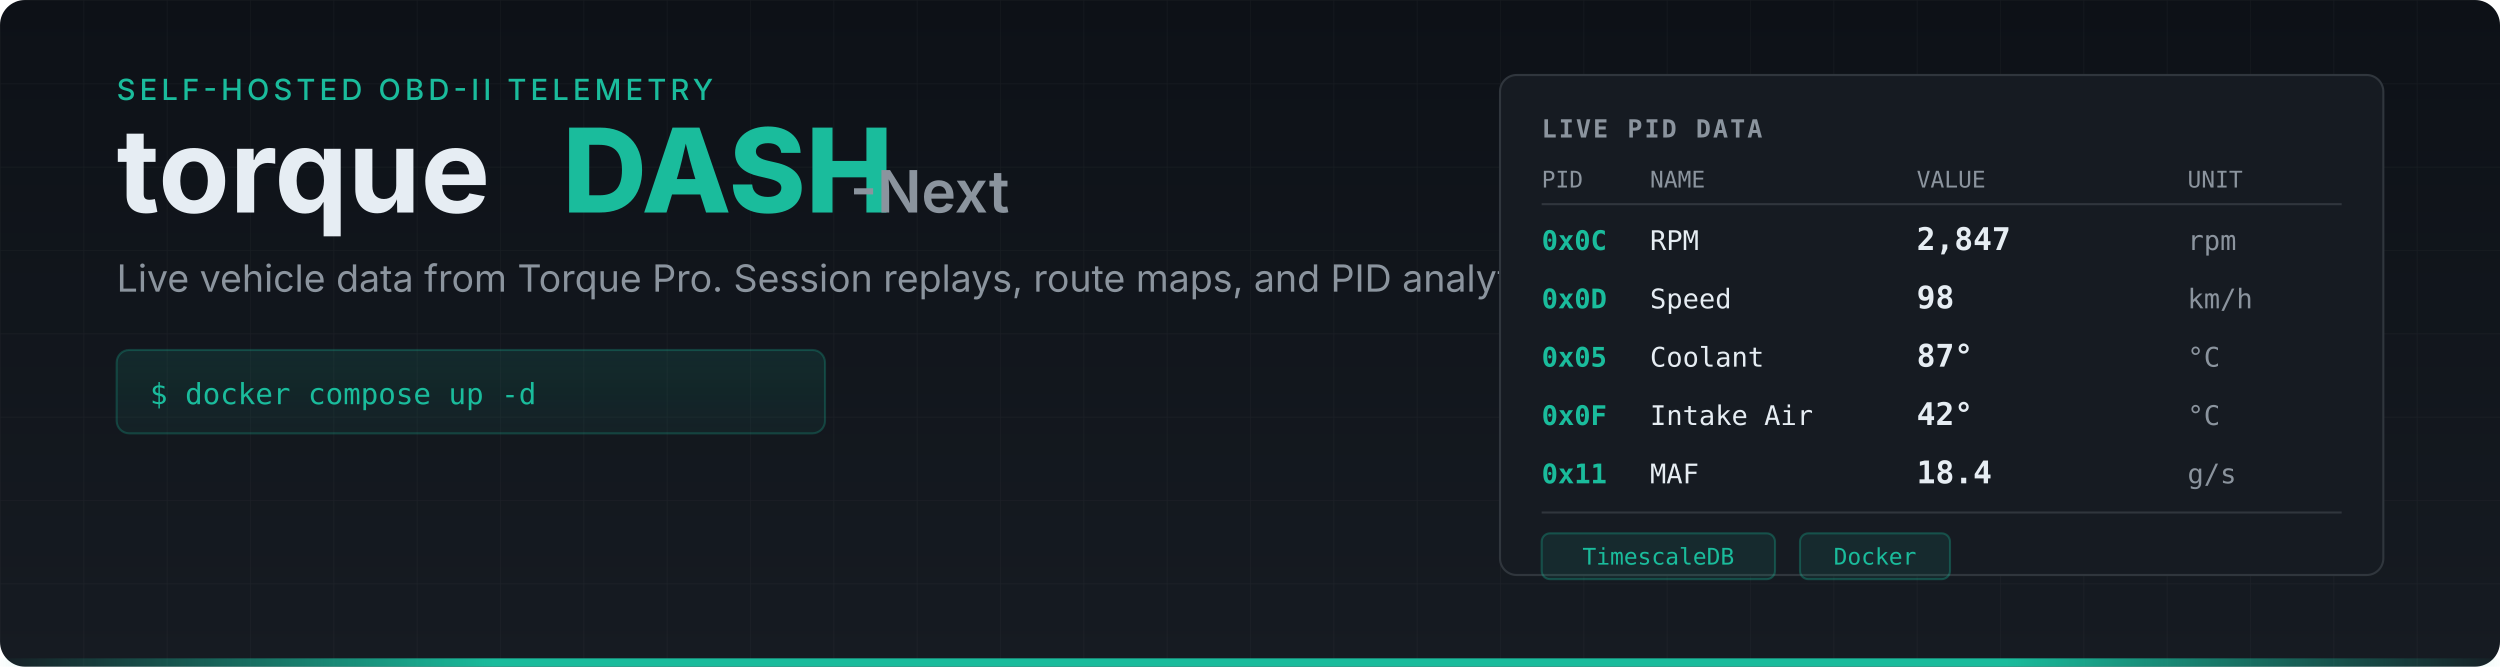
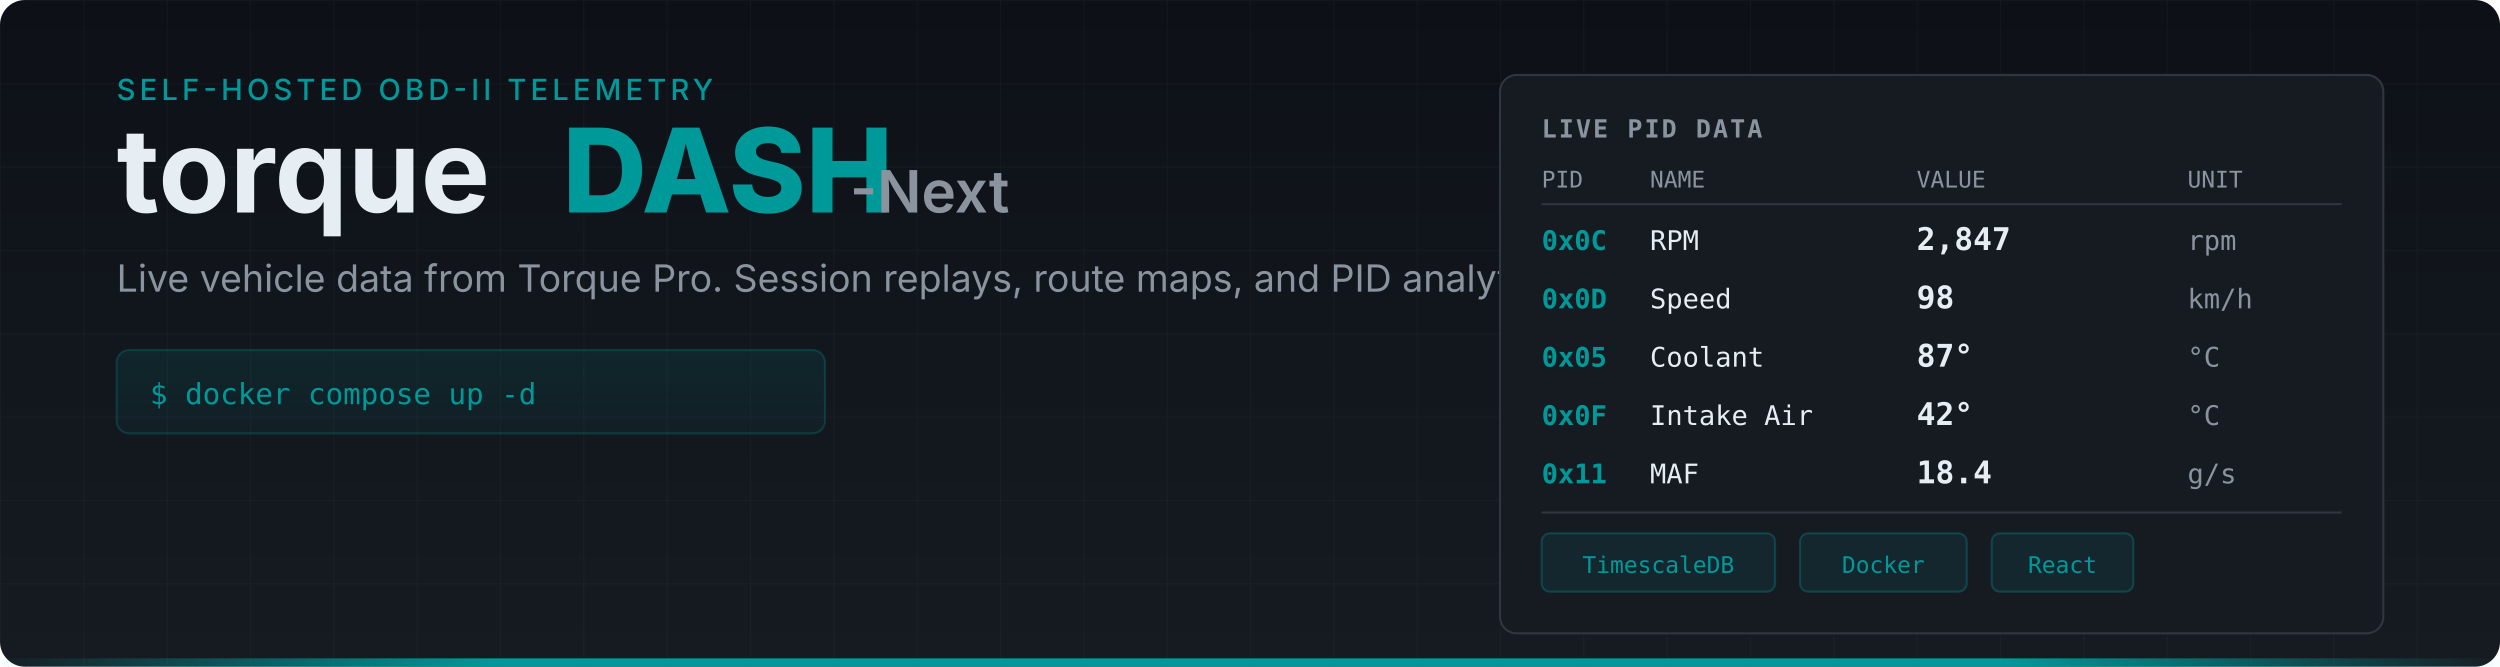
<svg xmlns="http://www.w3.org/2000/svg" width="1200" height="320" viewBox="0 0 1200 320" role="img" aria-labelledby="hero-title hero-desc">
  <defs>
    <linearGradient id="bg-gradient" x1="0" y1="0" x2="0" y2="1">
      <stop offset="0%" stop-color="#0d1117" />
      <stop offset="100%" stop-color="#161b22" />
    </linearGradient>
    <linearGradient id="accent-gradient" x1="0" y1="0" x2="1" y2="0">
-       <stop offset="0%" stop-color="#1abc9c" stop-opacity="0" />
-       <stop offset="20%" stop-color="#1abc9c" stop-opacity="1" />
-       <stop offset="80%" stop-color="#1abc9c" stop-opacity="1" />
-       <stop offset="100%" stop-color="#1abc9c" stop-opacity="0" />
+       <stop offset="0%" stop-color="#009999" stop-opacity="0" />
+       <stop offset="20%" stop-color="#009999" stop-opacity="1" />
+       <stop offset="80%" stop-color="#009999" stop-opacity="1" />
+       <stop offset="100%" stop-color="#009999" stop-opacity="0" />
    </linearGradient>
    <linearGradient id="cmd-bg" x1="0" y1="0" x2="0" y2="1">
-       <stop offset="0%" stop-color="#1abc9c" stop-opacity="0.12" />
-       <stop offset="100%" stop-color="#1abc9c" stop-opacity="0.06" />
+       <stop offset="0%" stop-color="#009999" stop-opacity="0.12" />
+       <stop offset="100%" stop-color="#009999" stop-opacity="0.06" />
    </linearGradient>
    <pattern id="grid" width="40" height="40" patternUnits="userSpaceOnUse">
      <path d="M 40 0 L 0 0 0 40" fill="none" stroke="#e6edf3" stroke-width="0.5" opacity="0.05" />
    </pattern>
  </defs>
  <rect width="1200" height="320" rx="12" fill="url(#bg-gradient)" />
  <rect width="1200" height="320" rx="12" fill="url(#grid)" />
  <g id="title-block" transform="translate(56 48)">
-     <text x="0" y="0" font-family="-apple-system, BlinkMacSystemFont, Segoe UI, sans-serif" font-size="14" font-weight="500" fill="#1abc9c" letter-spacing="2">SELF-HOSTED OBD-II TELEMETRY</text>
+     <text x="0" y="0" font-family="-apple-system, BlinkMacSystemFont, Segoe UI, sans-serif" font-size="14" font-weight="500" fill="#009999" letter-spacing="2">SELF-HOSTED OBD-II TELEMETRY</text>
    <text x="0" y="54" font-family="-apple-system, BlinkMacSystemFont, Segoe UI, sans-serif" font-size="56" font-weight="700" fill="#e6edf3">torque</text>
-     <text x="214" y="54" font-family="-apple-system, BlinkMacSystemFont, Segoe UI, sans-serif" font-size="56" font-weight="800" fill="#1abc9c">DASH</text>
+     <text x="214" y="54" font-family="-apple-system, BlinkMacSystemFont, Segoe UI, sans-serif" font-size="56" font-weight="800" fill="#009999">DASH</text>
    <text x="352" y="54" font-family="-apple-system, BlinkMacSystemFont, Segoe UI, sans-serif" font-size="28" font-weight="600" fill="#8b949e">-Next</text>
    <text x="0" y="92" font-family="-apple-system, BlinkMacSystemFont, Segoe UI, sans-serif" font-size="18" fill="#8b949e">Live vehicle data from Torque Pro. Session replays, route maps, and PID analytics.</text>
    <g transform="translate(0 120)">
-       <rect width="340" height="40" rx="6" fill="url(#cmd-bg)" stroke="#1abc9c" stroke-opacity="0.25" stroke-width="1" />
-       <text x="16" y="26" font-family="ui-monospace, SFMono-Regular, Menlo, monospace" font-size="14" fill="#1abc9c">$ docker compose up -d</text>
+       <rect width="340" height="40" rx="6" fill="url(#cmd-bg)" stroke="#009999" stroke-opacity="0.25" stroke-width="1" />
+       <text x="16" y="26" font-family="ui-monospace, SFMono-Regular, Menlo, monospace" font-size="14" fill="#009999">$ docker compose up -d</text>
    </g>
  </g>
  <g id="obdii-display" transform="translate(720 36)">
-     <rect x="0" y="0" width="424" height="240" rx="8" fill="#161b22" stroke="#30363d" stroke-width="1" />
+     <rect x="0" y="0" width="424" height="268" rx="8" fill="#161b22" stroke="#30363d" stroke-width="1" />
    <text x="20" y="30" font-family="ui-monospace, SFMono-Regular, Menlo, monospace" font-size="12" font-weight="600" fill="#8b949e" letter-spacing="1">LIVE PID DATA</text>
    <text x="20" y="54" font-family="ui-monospace, SFMono-Regular, Menlo, monospace" font-size="11" fill="#8b949e">PID</text>
    <text x="72" y="54" font-family="ui-monospace, SFMono-Regular, Menlo, monospace" font-size="11" fill="#8b949e">NAME</text>
    <text x="200" y="54" font-family="ui-monospace, SFMono-Regular, Menlo, monospace" font-size="11" fill="#8b949e">VALUE</text>
    <text x="330" y="54" font-family="ui-monospace, SFMono-Regular, Menlo, monospace" font-size="11" fill="#8b949e">UNIT</text>
    <line x1="20" y1="62" x2="404" y2="62" stroke="#30363d" stroke-width="1" />
-     <text x="20" y="84" font-family="ui-monospace, SFMono-Regular, Menlo, monospace" font-size="13" font-weight="600" fill="#1abc9c">0x0C</text>
+     <text x="20" y="84" font-family="ui-monospace, SFMono-Regular, Menlo, monospace" font-size="13" font-weight="600" fill="#009999">0x0C</text>
    <text x="72" y="84" font-family="ui-monospace, SFMono-Regular, Menlo, monospace" font-size="13" fill="#e6edf3">RPM</text>
    <text x="200" y="84" font-family="ui-monospace, SFMono-Regular, Menlo, monospace" font-size="15" font-weight="700" fill="#e6edf3">2,847</text>
    <text x="330" y="84" font-family="ui-monospace, SFMono-Regular, Menlo, monospace" font-size="13" fill="#8b949e">rpm</text>
-     <text x="20" y="112" font-family="ui-monospace, SFMono-Regular, Menlo, monospace" font-size="13" font-weight="600" fill="#1abc9c">0x0D</text>
+     <text x="20" y="112" font-family="ui-monospace, SFMono-Regular, Menlo, monospace" font-size="13" font-weight="600" fill="#009999">0x0D</text>
    <text x="72" y="112" font-family="ui-monospace, SFMono-Regular, Menlo, monospace" font-size="13" fill="#e6edf3">Speed</text>
    <text x="200" y="112" font-family="ui-monospace, SFMono-Regular, Menlo, monospace" font-size="15" font-weight="700" fill="#e6edf3">98</text>
    <text x="330" y="112" font-family="ui-monospace, SFMono-Regular, Menlo, monospace" font-size="13" fill="#8b949e">km/h</text>
-     <text x="20" y="140" font-family="ui-monospace, SFMono-Regular, Menlo, monospace" font-size="13" font-weight="600" fill="#1abc9c">0x05</text>
+     <text x="20" y="140" font-family="ui-monospace, SFMono-Regular, Menlo, monospace" font-size="13" font-weight="600" fill="#009999">0x05</text>
    <text x="72" y="140" font-family="ui-monospace, SFMono-Regular, Menlo, monospace" font-size="13" fill="#e6edf3">Coolant</text>
    <text x="200" y="140" font-family="ui-monospace, SFMono-Regular, Menlo, monospace" font-size="15" font-weight="700" fill="#e6edf3">87°</text>
    <text x="330" y="140" font-family="ui-monospace, SFMono-Regular, Menlo, monospace" font-size="13" fill="#8b949e">°C</text>
-     <text x="20" y="168" font-family="ui-monospace, SFMono-Regular, Menlo, monospace" font-size="13" font-weight="600" fill="#1abc9c">0x0F</text>
+     <text x="20" y="168" font-family="ui-monospace, SFMono-Regular, Menlo, monospace" font-size="13" font-weight="600" fill="#009999">0x0F</text>
    <text x="72" y="168" font-family="ui-monospace, SFMono-Regular, Menlo, monospace" font-size="13" fill="#e6edf3">Intake Air</text>
    <text x="200" y="168" font-family="ui-monospace, SFMono-Regular, Menlo, monospace" font-size="15" font-weight="700" fill="#e6edf3">42°</text>
    <text x="330" y="168" font-family="ui-monospace, SFMono-Regular, Menlo, monospace" font-size="13" fill="#8b949e">°C</text>
-     <text x="20" y="196" font-family="ui-monospace, SFMono-Regular, Menlo, monospace" font-size="13" font-weight="600" fill="#1abc9c">0x11</text>
+     <text x="20" y="196" font-family="ui-monospace, SFMono-Regular, Menlo, monospace" font-size="13" font-weight="600" fill="#009999">0x11</text>
    <text x="72" y="196" font-family="ui-monospace, SFMono-Regular, Menlo, monospace" font-size="13" fill="#e6edf3">MAF</text>
    <text x="200" y="196" font-family="ui-monospace, SFMono-Regular, Menlo, monospace" font-size="15" font-weight="700" fill="#e6edf3">18.4</text>
    <text x="330" y="196" font-family="ui-monospace, SFMono-Regular, Menlo, monospace" font-size="13" fill="#8b949e">g/s</text>
    <line x1="20" y1="210" x2="404" y2="210" stroke="#30363d" stroke-width="1" />
    <g transform="translate(20 220)">
-       <rect width="112" height="22" rx="4" fill="#1abc9c" fill-opacity="0.1" stroke="#1abc9c" stroke-opacity="0.3" stroke-width="1" />
-       <text x="56" y="15" font-family="ui-monospace, SFMono-Regular, Menlo, monospace" font-size="11" font-weight="500" fill="#1abc9c" text-anchor="middle">TimescaleDB</text>
+       <rect width="112" height="28" rx="4" fill="#009999" fill-opacity="0.1" stroke="#009999" stroke-opacity="0.3" stroke-width="1" />
+       <text x="56" y="19" font-family="ui-monospace, SFMono-Regular, Menlo, monospace" font-size="11" font-weight="500" fill="#009999" text-anchor="middle">TimescaleDB</text>
      <g transform="translate(124 0)">
-         <rect width="72" height="22" rx="4" fill="#1abc9c" fill-opacity="0.1" stroke="#1abc9c" stroke-opacity="0.3" stroke-width="1" />
-         <text x="36" y="15" font-family="ui-monospace, SFMono-Regular, Menlo, monospace" font-size="11" font-weight="500" fill="#1abc9c" text-anchor="middle">Docker</text>
+         <rect width="80" height="28" rx="4" fill="#009999" fill-opacity="0.1" stroke="#009999" stroke-opacity="0.3" stroke-width="1" />
+         <text x="40" y="19" font-family="ui-monospace, SFMono-Regular, Menlo, monospace" font-size="11" font-weight="500" fill="#009999" text-anchor="middle">Docker</text>
+       </g>
+       <g transform="translate(216 0)">
+         <rect width="68" height="28" rx="4" fill="#009999" fill-opacity="0.1" stroke="#009999" stroke-opacity="0.3" stroke-width="1" />
+         <text x="34" y="19" font-family="ui-monospace, SFMono-Regular, Menlo, monospace" font-size="11" font-weight="500" fill="#009999" text-anchor="middle">React</text>
      </g>
    </g>
  </g>
  <rect x="0" y="316" width="1200" height="4" rx="0" fill="url(#accent-gradient)" />
</svg>
